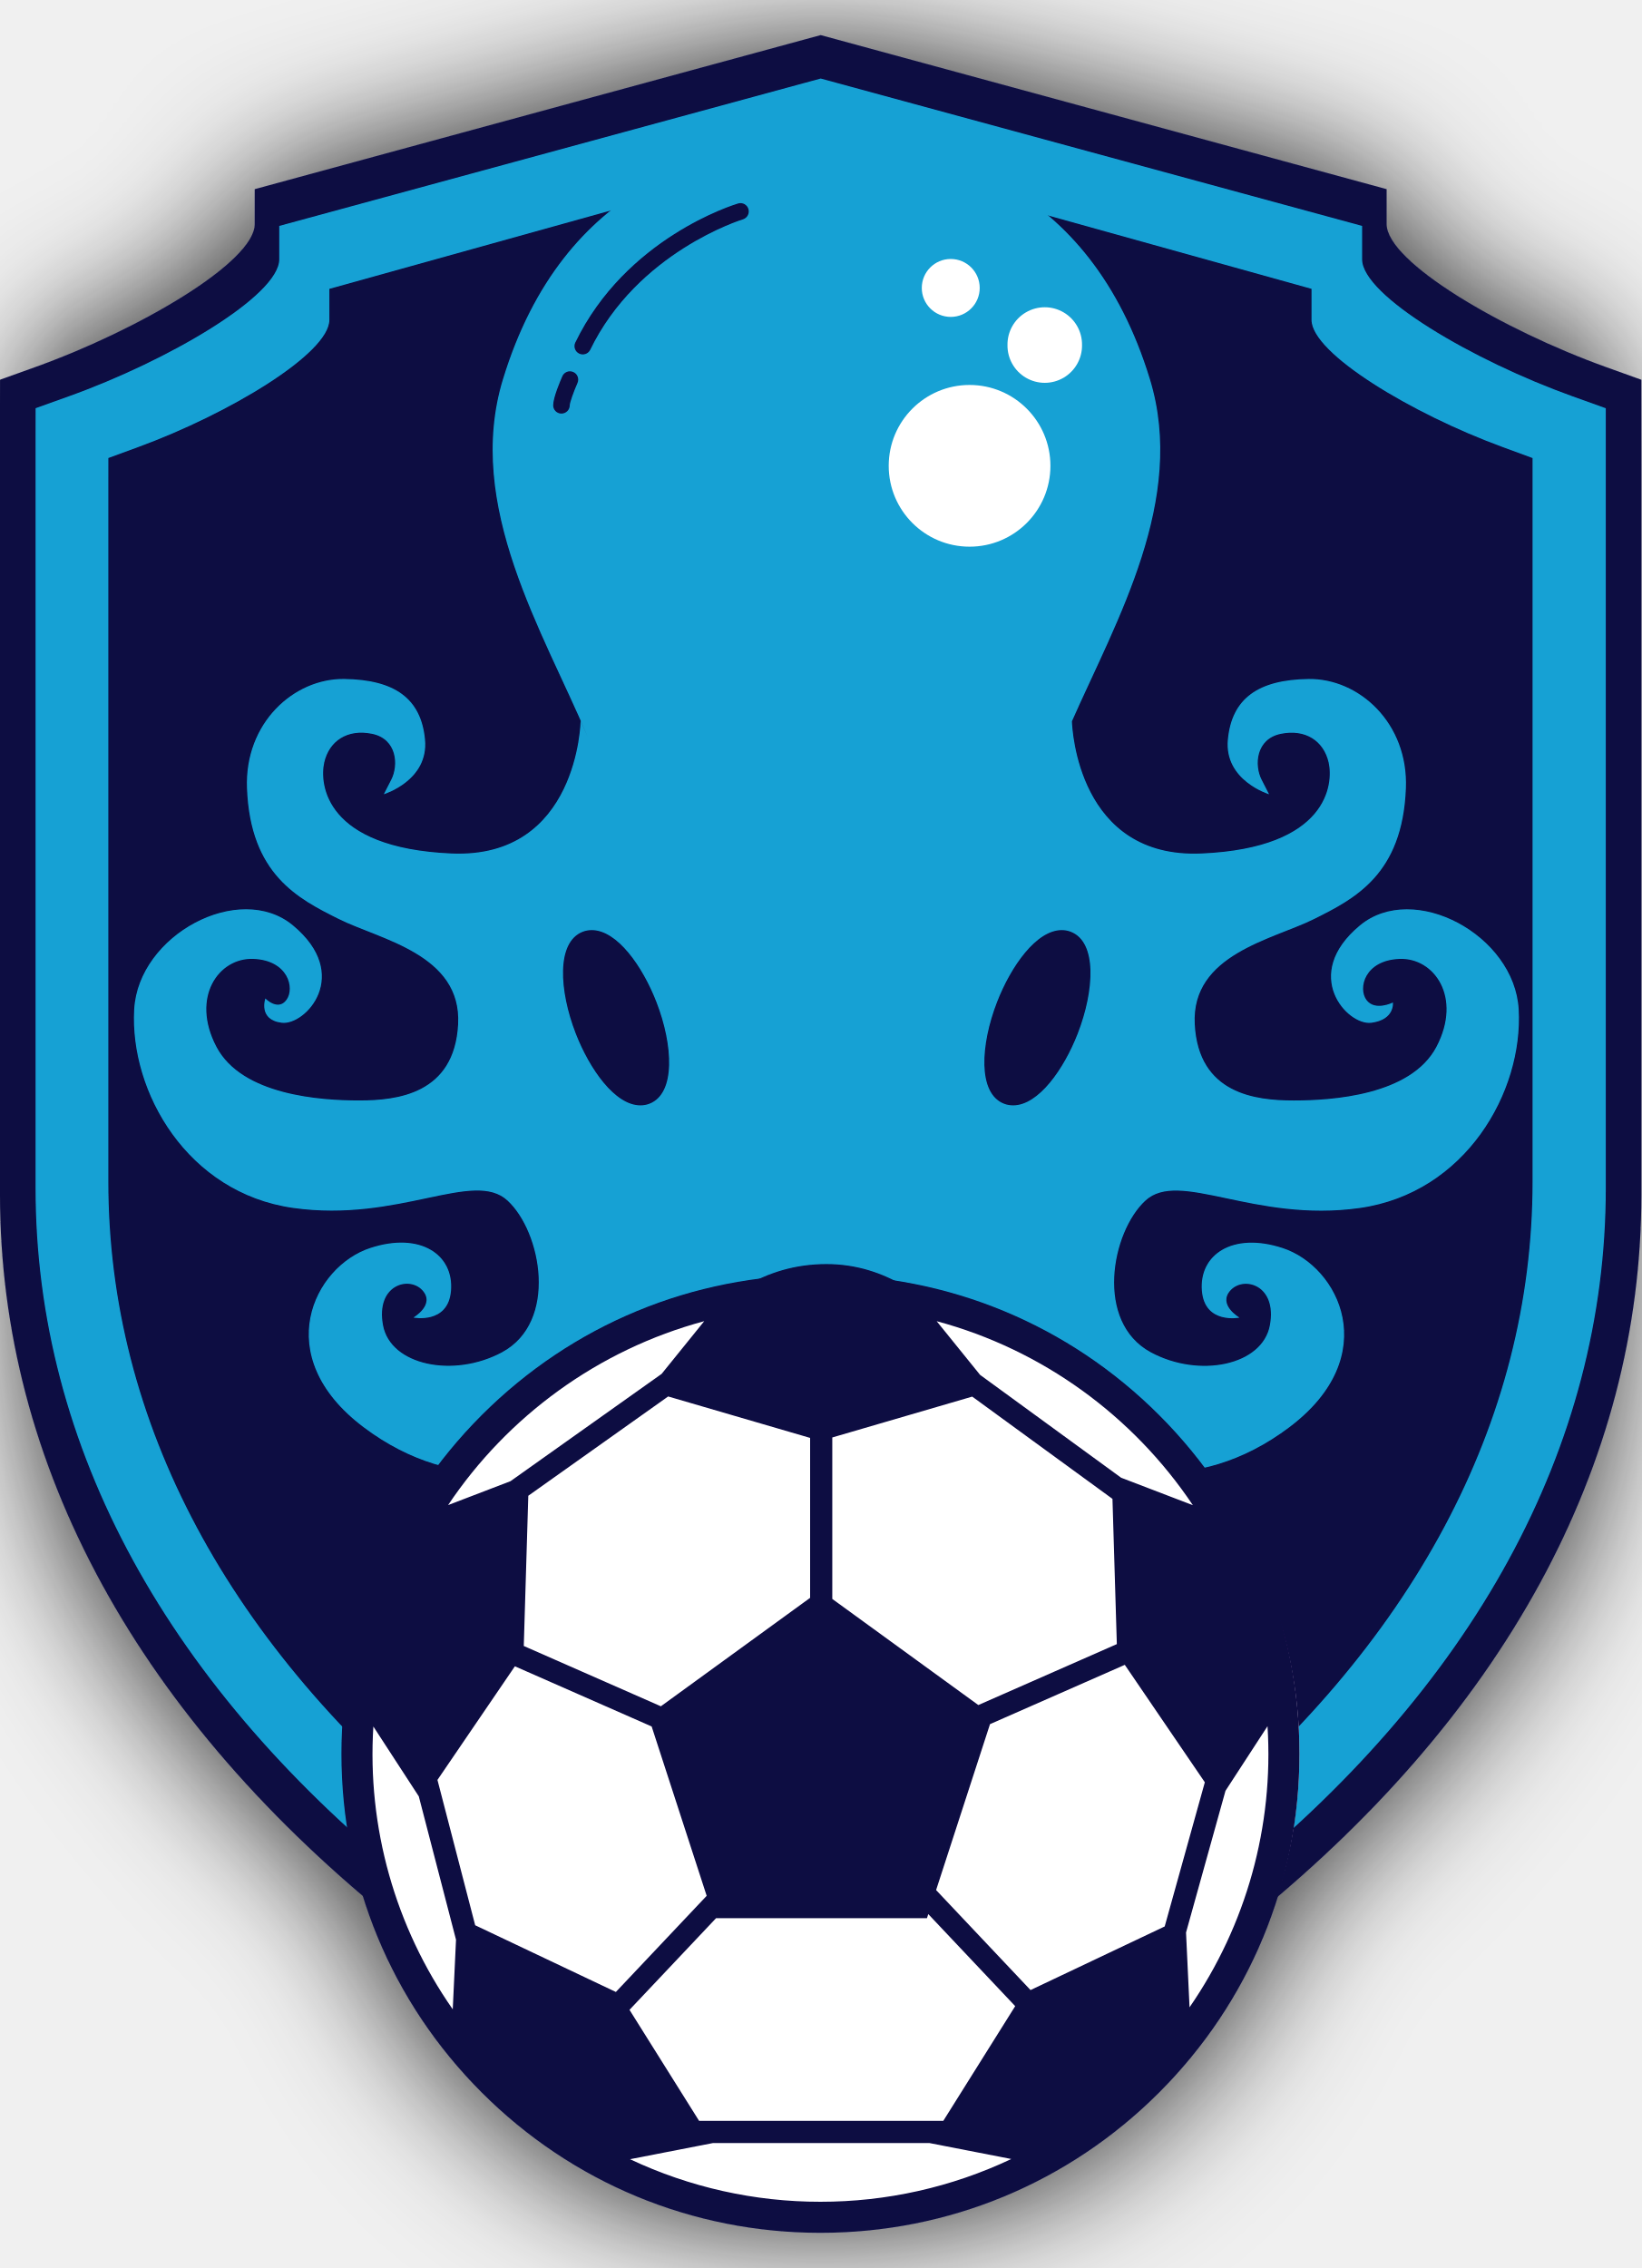
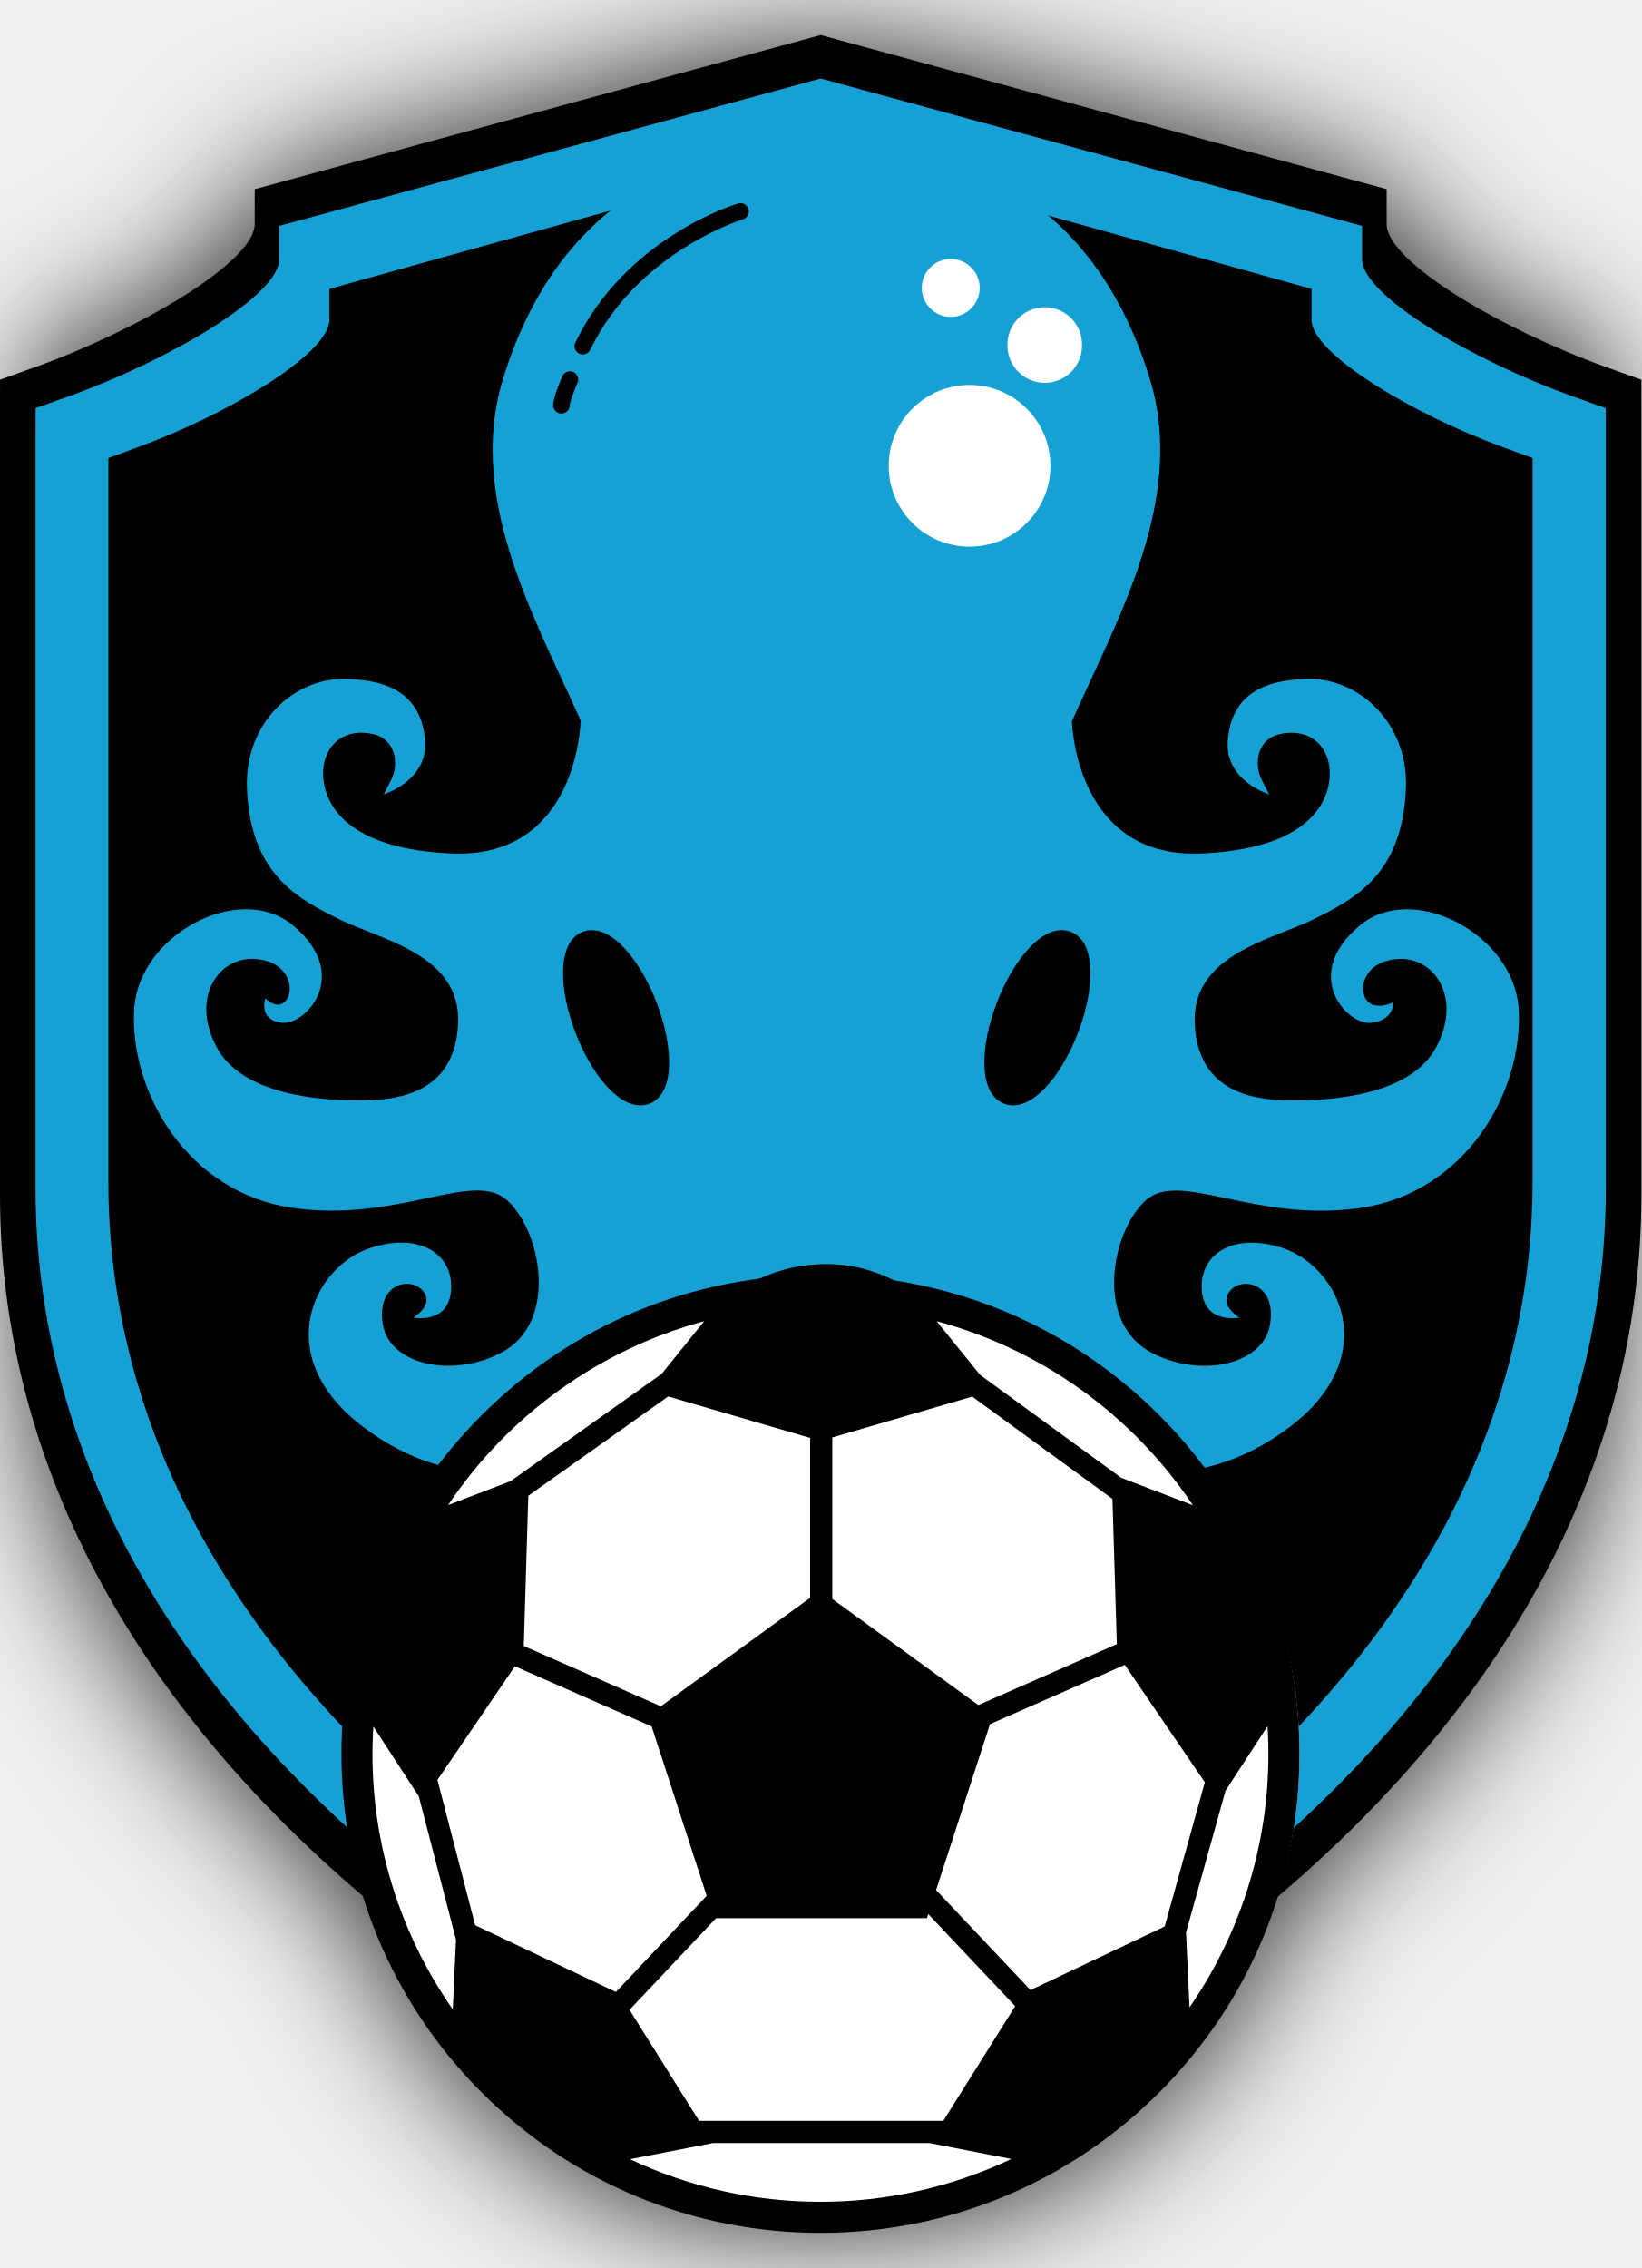
<svg xmlns="http://www.w3.org/2000/svg" viewBox="138.47 20.4 233.64 322.83" style="filter:drop-shadow(0 0 10px rgb(0 0 0/.9))">
-   <path d="m252.826 26.066-78.098 21.26v4.97c0 5.405-16.513 15.084-31.333 20.388l-4.92 1.765-.006 4.521v111.497c0 38.519 19.687 74.534 56.924 104.149 27.842 22.144 55.41 32.853 56.572 33.3l3.326 1.278 3.326-1.276c1.159-.443 28.724-11.155 56.572-33.3 37.237-29.614 56.92-65.632 56.92-104.148V74.456l-4.926-1.769c-14.822-5.307-31.332-14.986-31.332-20.387v-4.974l-80.56-21.93z" fill="#0d0842" />
+   <path d="m252.826 26.066-78.098 21.26v4.97c0 5.405-16.513 15.084-31.333 20.388l-4.92 1.765-.006 4.521v111.497c0 38.519 19.687 74.534 56.924 104.149 27.842 22.144 55.41 32.853 56.572 33.3l3.326 1.278 3.326-1.276c1.159-.443 28.724-11.155 56.572-33.3 37.237-29.614 56.92-65.632 56.92-104.148V74.456l-4.926-1.769c-14.822-5.307-31.332-14.986-31.332-20.387v-4.974l-80.56-21.93z" fill="#000000" />
  <path d="m252.933 32.217-74.715 20.339v4.754c0 5.17-15.797 14.43-29.974 19.505l-4.707 1.688-.006 4.325v106.664c0 36.85 18.833 71.304 54.457 99.634 26.636 21.184 53.01 31.43 54.121 31.856l3.182 1.224 3.181-1.22c1.11-.425 27.48-10.673 54.122-31.857 35.624-28.33 54.454-62.788 54.454-99.634V78.51l-4.713-1.692c-14.18-5.077-29.974-14.336-29.974-19.504v-4.757l-77.07-20.981-2.358.642z" fill="#15a1d4" />
-   <path d="M253.118 42.647 185.354 61.52v4.412c0 4.798-14.328 13.39-27.187 18.098l-4.269 1.567-.005 4.013v98.975c0 34.192 17.081 66.163 49.391 92.45 24.158 19.658 48.079 29.164 49.087 29.56l2.886 1.136 2.885-1.133c1.006-.394 24.924-9.903 49.087-29.56 32.31-26.288 49.39-58.26 49.39-92.45V85.601l-4.275-1.57c-12.861-4.711-27.187-13.303-27.187-18.098v-4.415l-69.9-19.468-2.139.596z" fill="#0d0842" />
+   <path d="M253.118 42.647 185.354 61.52v4.412c0 4.798-14.328 13.39-27.187 18.098l-4.269 1.567-.005 4.013v98.975c0 34.192 17.081 66.163 49.391 92.45 24.158 19.658 48.079 29.164 49.087 29.56l2.886 1.136 2.885-1.133c1.006-.394 24.924-9.903 49.087-29.56 32.31-26.288 49.39-58.26 49.39-92.45V85.601l-4.275-1.57c-12.861-4.711-27.187-13.303-27.187-18.098v-4.415l-69.9-19.468-2.139.596z" fill="#000000" />
  <path d="M354.649 164.09c-.59-10.63-14.98-18.295-22.6-11.97-8.472 7.032-1.799 14.292 1.603 13.867 3.403-.425 3.094-2.894 3.094-2.894s-2.57 1.293-3.78-.377-.23-5.626 4.71-5.82c4.939-.198 8.95 5.454 5.268 12.493-3.63 6.934-14.882 7.653-20.311 7.653s-13.572-.916-14.096-10.858c-.523-9.942 11.088-12.036 16.942-14.945 5.853-2.912 12.638-6.365 13.114-18.642.359-9.289-6.689-15.648-13.85-15.552-7.162.099-10.941 2.763-11.496 8.619-.556 5.853 5.872 7.799 5.872 7.799l-1.063-2.077c-1.062-2.077-.817-5.788 2.715-6.524 3.531-.736 6.132 1.03 6.82 4.072.687 3.041-.049 12.166-18.103 12.952-17.509.76-18.398-17.7-18.435-18.816 6.38-14.42 16.34-31.552 11.105-48.688-8.64-28.26-30.351-33.754-46.05-33.754-15.7 0-37.41 5.495-46.046 33.751-5.506 18.02 5.794 36.037 12.06 50.897l-1.003-2.263s-.336 19.655-18.39 18.871-18.79-9.909-18.102-12.952c.688-3.04 3.286-4.809 6.82-4.073 3.531.737 3.776 4.448 2.714 6.525l-1.063 2.076s6.426-1.945 5.872-7.799c-.557-5.853-4.334-8.52-11.495-8.618-7.162-.099-14.212 6.263-13.85 15.552.475 12.28 7.26 15.732 13.114 18.642 5.853 2.911 17.464 5.003 16.94 14.945-.523 9.942-8.666 10.858-14.095 10.858-5.428 0-16.68-.719-20.31-7.653-3.685-7.037.326-12.689 5.266-12.494 4.938.197 5.92 4.154 4.71 5.821-1.209 1.667-3.007-.197-3.007-.197s-1.08 3.04 2.322 3.466 10.073-6.836 1.603-13.868c-7.62-6.325-22.01 1.34-22.6 11.97-.648 11.719 7.556 26.132 22.633 28.257s25.674-5.527 30.513-1.047c4.84 4.48 7.228 17.268-.784 21.586-6.89 3.71-15.894 1.864-16.941-3.86-1.047-5.725 3.696-7.033 5.593-4.971 1.897 2.059-1.275 3.893-1.275 3.893s4.97 1.014 5.363-3.828c.416-5.122-4.351-8.406-11.48-6.083-8.036 2.618-14.424 15.37-.981 25.51s27.406 6.606 34.112 1.57c6.702-5.03 13.848-24.78 31.786-24.78 16.933 0 25.085 19.752 31.79 24.789 6.705 5.036 20.67 8.568 34.114-1.571s7.054-22.894-.982-25.51c-7.129-2.322-11.896.962-11.48 6.084.393 4.84 5.363 3.827 5.363 3.827s-3.172-1.831-1.275-3.893c1.898-2.061 6.64-.751 5.593 4.971-1.047 5.725-10.05 7.572-16.94 3.86-8.015-4.318-5.627-17.105-.785-21.585 4.84-4.48 15.436 3.172 30.513 1.047 15.077-2.13 23.28-16.54 22.63-28.261zM220.674 74.907c-.583 1.322-1.1 2.811-1.104 3.19a1.185 1.185 0 0 1-1.179 1.172h-.007a1.173 1.173 0 0 1-1.172-1.172c0-1.106 1-3.45 1.306-4.143.263-.595.96-.865 1.553-.6.596.26.866.958.603 1.553zm10.242 102.595c-.406.158-.84.236-1.286.236-3.615 0-7.232-5.144-9.21-10.242-2.36-6.079-2.778-13 .994-14.465.406-.158.84-.237 1.286-.237 3.615 0 7.23 5.144 9.21 10.242 2.36 6.08 2.776 13.002-.994 14.466zm13.296-125.88c-.15.043-15.003 4.644-21.746 18.604a1.18 1.18 0 0 1-2.123-1.026c7.205-14.919 22.543-19.642 23.192-19.837a1.178 1.178 0 0 1 .677 2.259zm42.087 13.4a4.19 4.19 0 0 1 4.186 4.187 4.19 4.19 0 0 1-4.186 4.187 4.19 4.19 0 0 1-4.187-4.187 4.19 4.19 0 0 1 4.187-4.186zm-11.563-4.891a2.406 2.406 0 0 1 2.403 2.403 2.406 2.406 0 0 1-2.403 2.403 2.406 2.406 0 0 1-2.404-2.403 2.407 2.407 0 0 1 2.404-2.403zm-7.85 25.595c0-5.434 4.421-9.855 9.854-9.855s9.854 4.421 9.854 9.855-4.42 9.854-9.854 9.854c-5.433-.003-9.854-4.421-9.854-9.854zm25 81.77c-1.98 5.098-5.596 10.242-9.21 10.242-.448 0-.88-.078-1.287-.236-3.77-1.466-3.354-8.387-.995-14.466 1.979-5.098 5.596-10.242 9.21-10.242.447 0 .881.081 1.287.237 3.77 1.465 3.354 8.386.994 14.465z" fill="#15a1d4" />
  <path d="M264.972 86.705a11.51 11.51 0 1 0 23.02 0 11.51 11.51 0 1 0-23.02 0m16.907-17.191a5.306 5.306 0 1 0 10.611 0 5.306 5.306 0 1 0-10.611 0m-12.199-8.128a4.123 4.123 0 1 0 8.246 0 4.123 4.123 0 1 0-8.246 0M191.209 270.04a66.114 66.114 0 1 0 132.229 0 66.114 66.114 0 1 0-132.23 0" fill="#fff" />
-   <path d="M303.468 221.827c-12.878-12.878-30-19.97-48.212-19.97s-35.335 7.092-48.213 19.97c-12.877 12.878-19.97 30.001-19.97 48.213s7.093 35.334 19.97 48.212c12.878 12.878 30 19.97 48.213 19.97s35.334-7.092 48.212-19.97c12.877-12.878 19.97-30 19.97-48.212s-7.092-35.335-19.97-48.213zm-46.527 3.183 19.92-5.816 19.962 14.555.622 20.676-19.715 8.675-20.789-15.104zm-25.712 41.138 7.833 24.105-12.927 13.687-20.026-9.495-5.371-20.69 11.023-16.173zm-18.203-11.457.643-21.384 19.909-14.134 20.207 5.9v22.768l-21.245 15.435zm27.374 38.742h30.017l.188-.58 12.374 13.103-10.236 16.33h-34.762l-9.906-15.803zm44.761 10.236-13.444-14.236 7.673-23.615 19.188-8.443 11.393 16.717-5.712 20.522zm23.111-69.014-10.214-3.912-20.081-14.643-6.18-7.642c15.094 4.057 27.992 13.529 36.475 26.197zm-69.557-26.198-6.068 7.505-21.513 15.273-8.884 3.403c8.483-12.66 21.377-22.124 36.465-26.181zm-47.1 57.694 6.469 9.945 5.298 20.407-.465 9.911a63.4 63.4 0 0 1-11.302-40.263zm36.533 61.593 11.812-2.301h30.805l11.661 2.272a63.382 63.382 0 0 1-27.17 6.088 63.377 63.377 0 0 1-27.108-6.059zm79.646-21.617-.5-10.648 5.616-20.175 5.984-9.198a63.399 63.399 0 0 1-11.1 40.02z" fill="#0d0842" />
+   <path d="M303.468 221.827c-12.878-12.878-30-19.97-48.212-19.97s-35.335 7.092-48.213 19.97c-12.877 12.878-19.97 30.001-19.97 48.213s7.093 35.334 19.97 48.212c12.878 12.878 30 19.97 48.213 19.97s35.334-7.092 48.212-19.97c12.877-12.878 19.97-30 19.97-48.212s-7.092-35.335-19.97-48.213zm-46.527 3.183 19.92-5.816 19.962 14.555.622 20.676-19.715 8.675-20.789-15.104zm-25.712 41.138 7.833 24.105-12.927 13.687-20.026-9.495-5.371-20.69 11.023-16.173zm-18.203-11.457.643-21.384 19.909-14.134 20.207 5.9v22.768l-21.245 15.435zm27.374 38.742h30.017l.188-.58 12.374 13.103-10.236 16.33h-34.762l-9.906-15.803zm44.761 10.236-13.444-14.236 7.673-23.615 19.188-8.443 11.393 16.717-5.712 20.522zm23.111-69.014-10.214-3.912-20.081-14.643-6.18-7.642c15.094 4.057 27.992 13.529 36.475 26.197zm-69.557-26.198-6.068 7.505-21.513 15.273-8.884 3.403c8.483-12.66 21.377-22.124 36.465-26.181zm-47.1 57.694 6.469 9.945 5.298 20.407-.465 9.911a63.4 63.4 0 0 1-11.302-40.263zm36.533 61.593 11.812-2.301h30.805l11.661 2.272a63.382 63.382 0 0 1-27.17 6.088 63.377 63.377 0 0 1-27.108-6.059zm79.646-21.617-.5-10.648 5.616-20.175 5.984-9.198a63.399 63.399 0 0 1-11.1 40.02z" fill="#000000" />
</svg>
